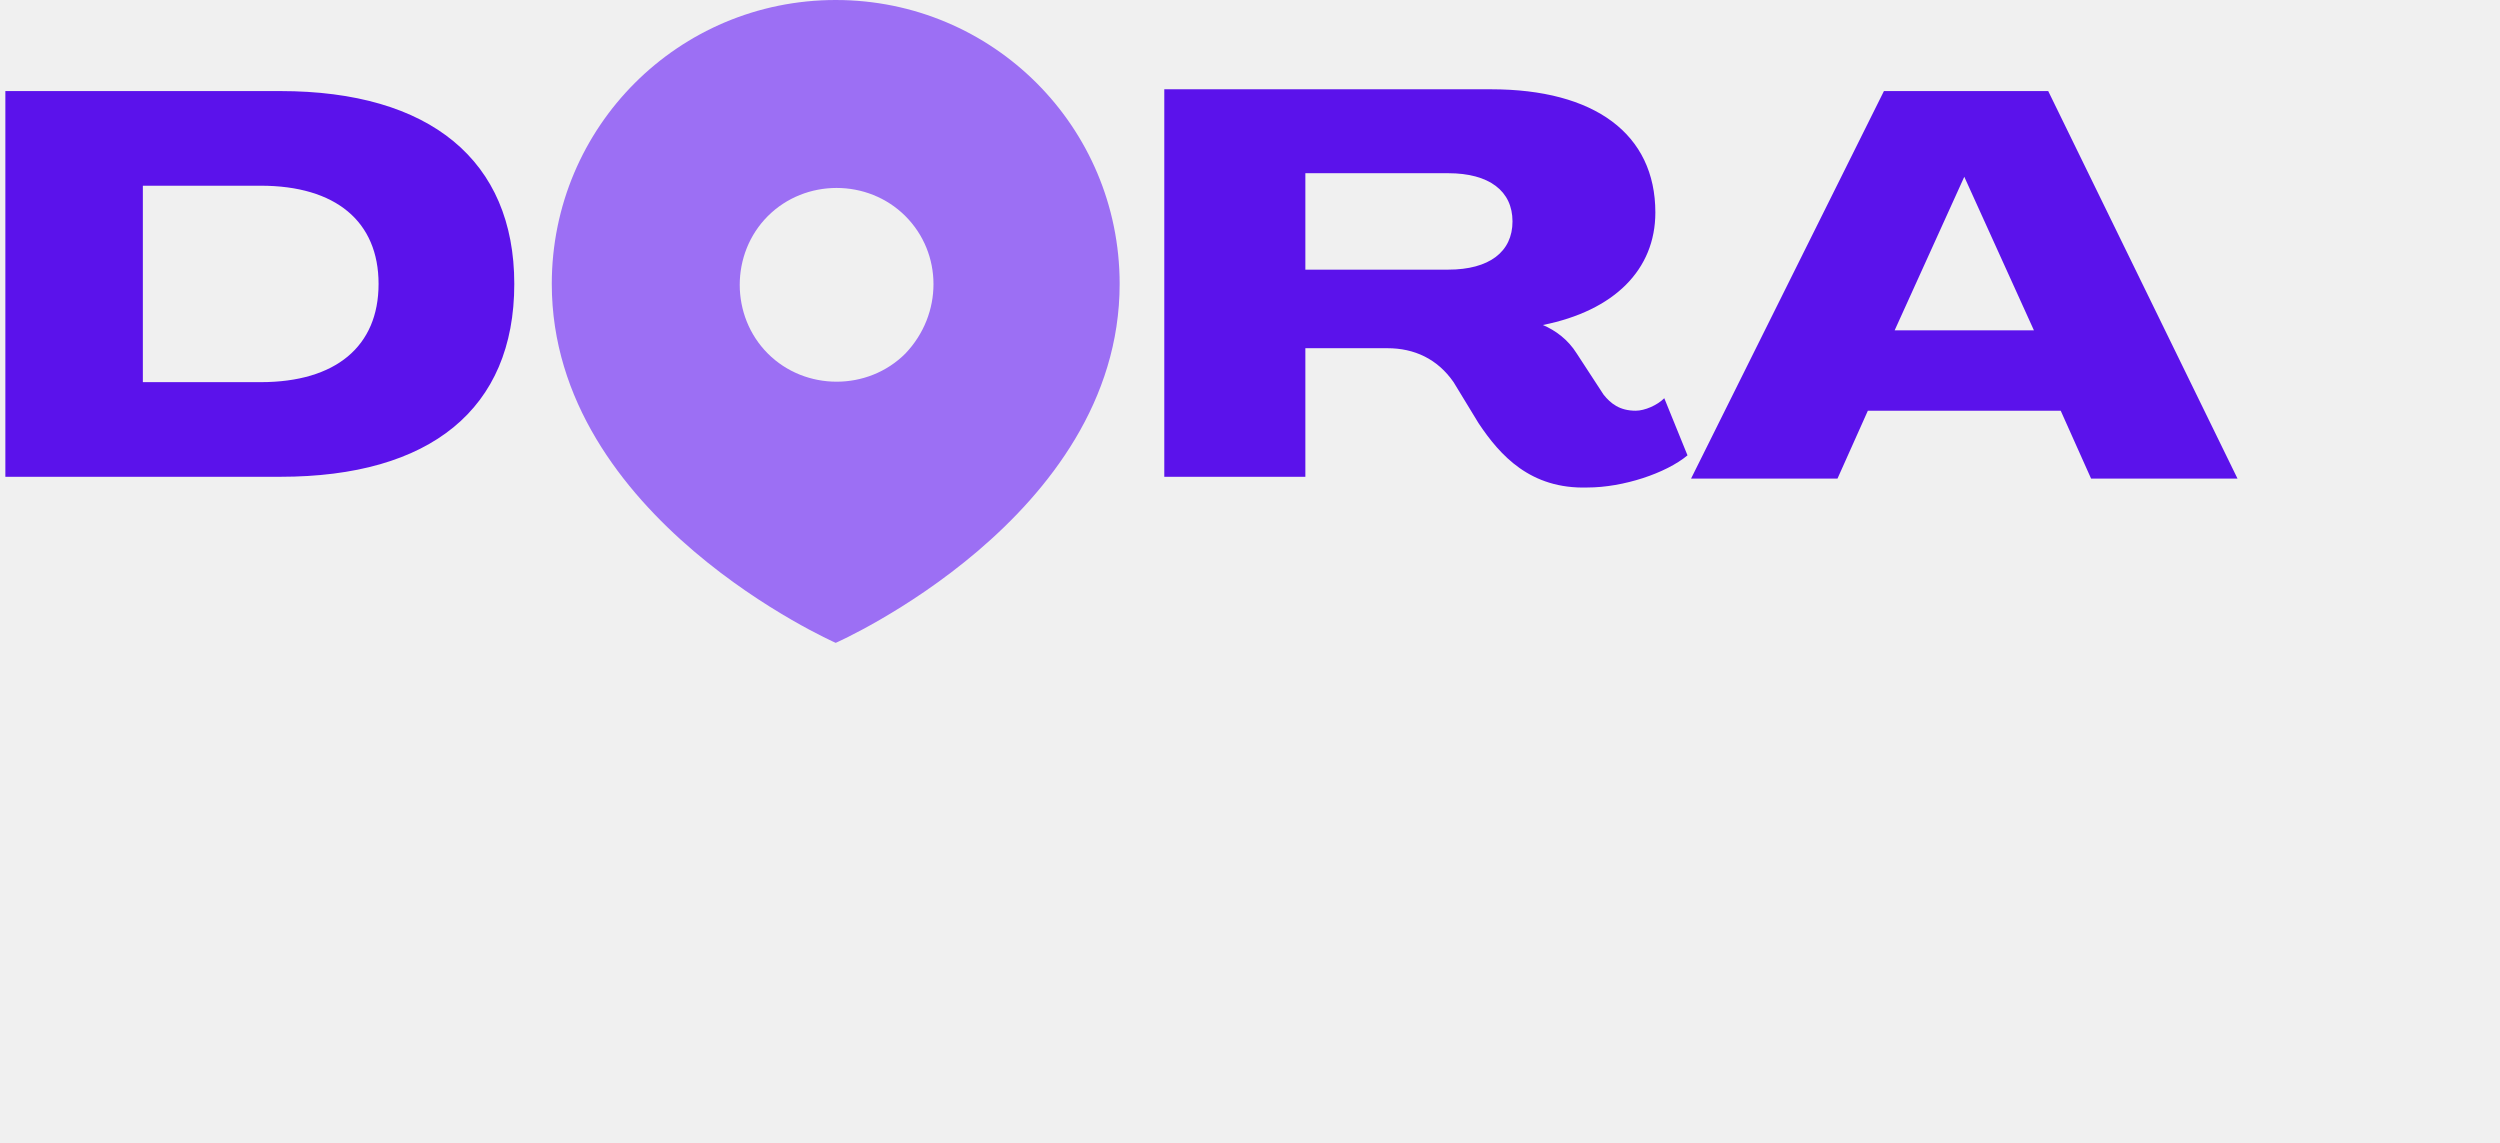
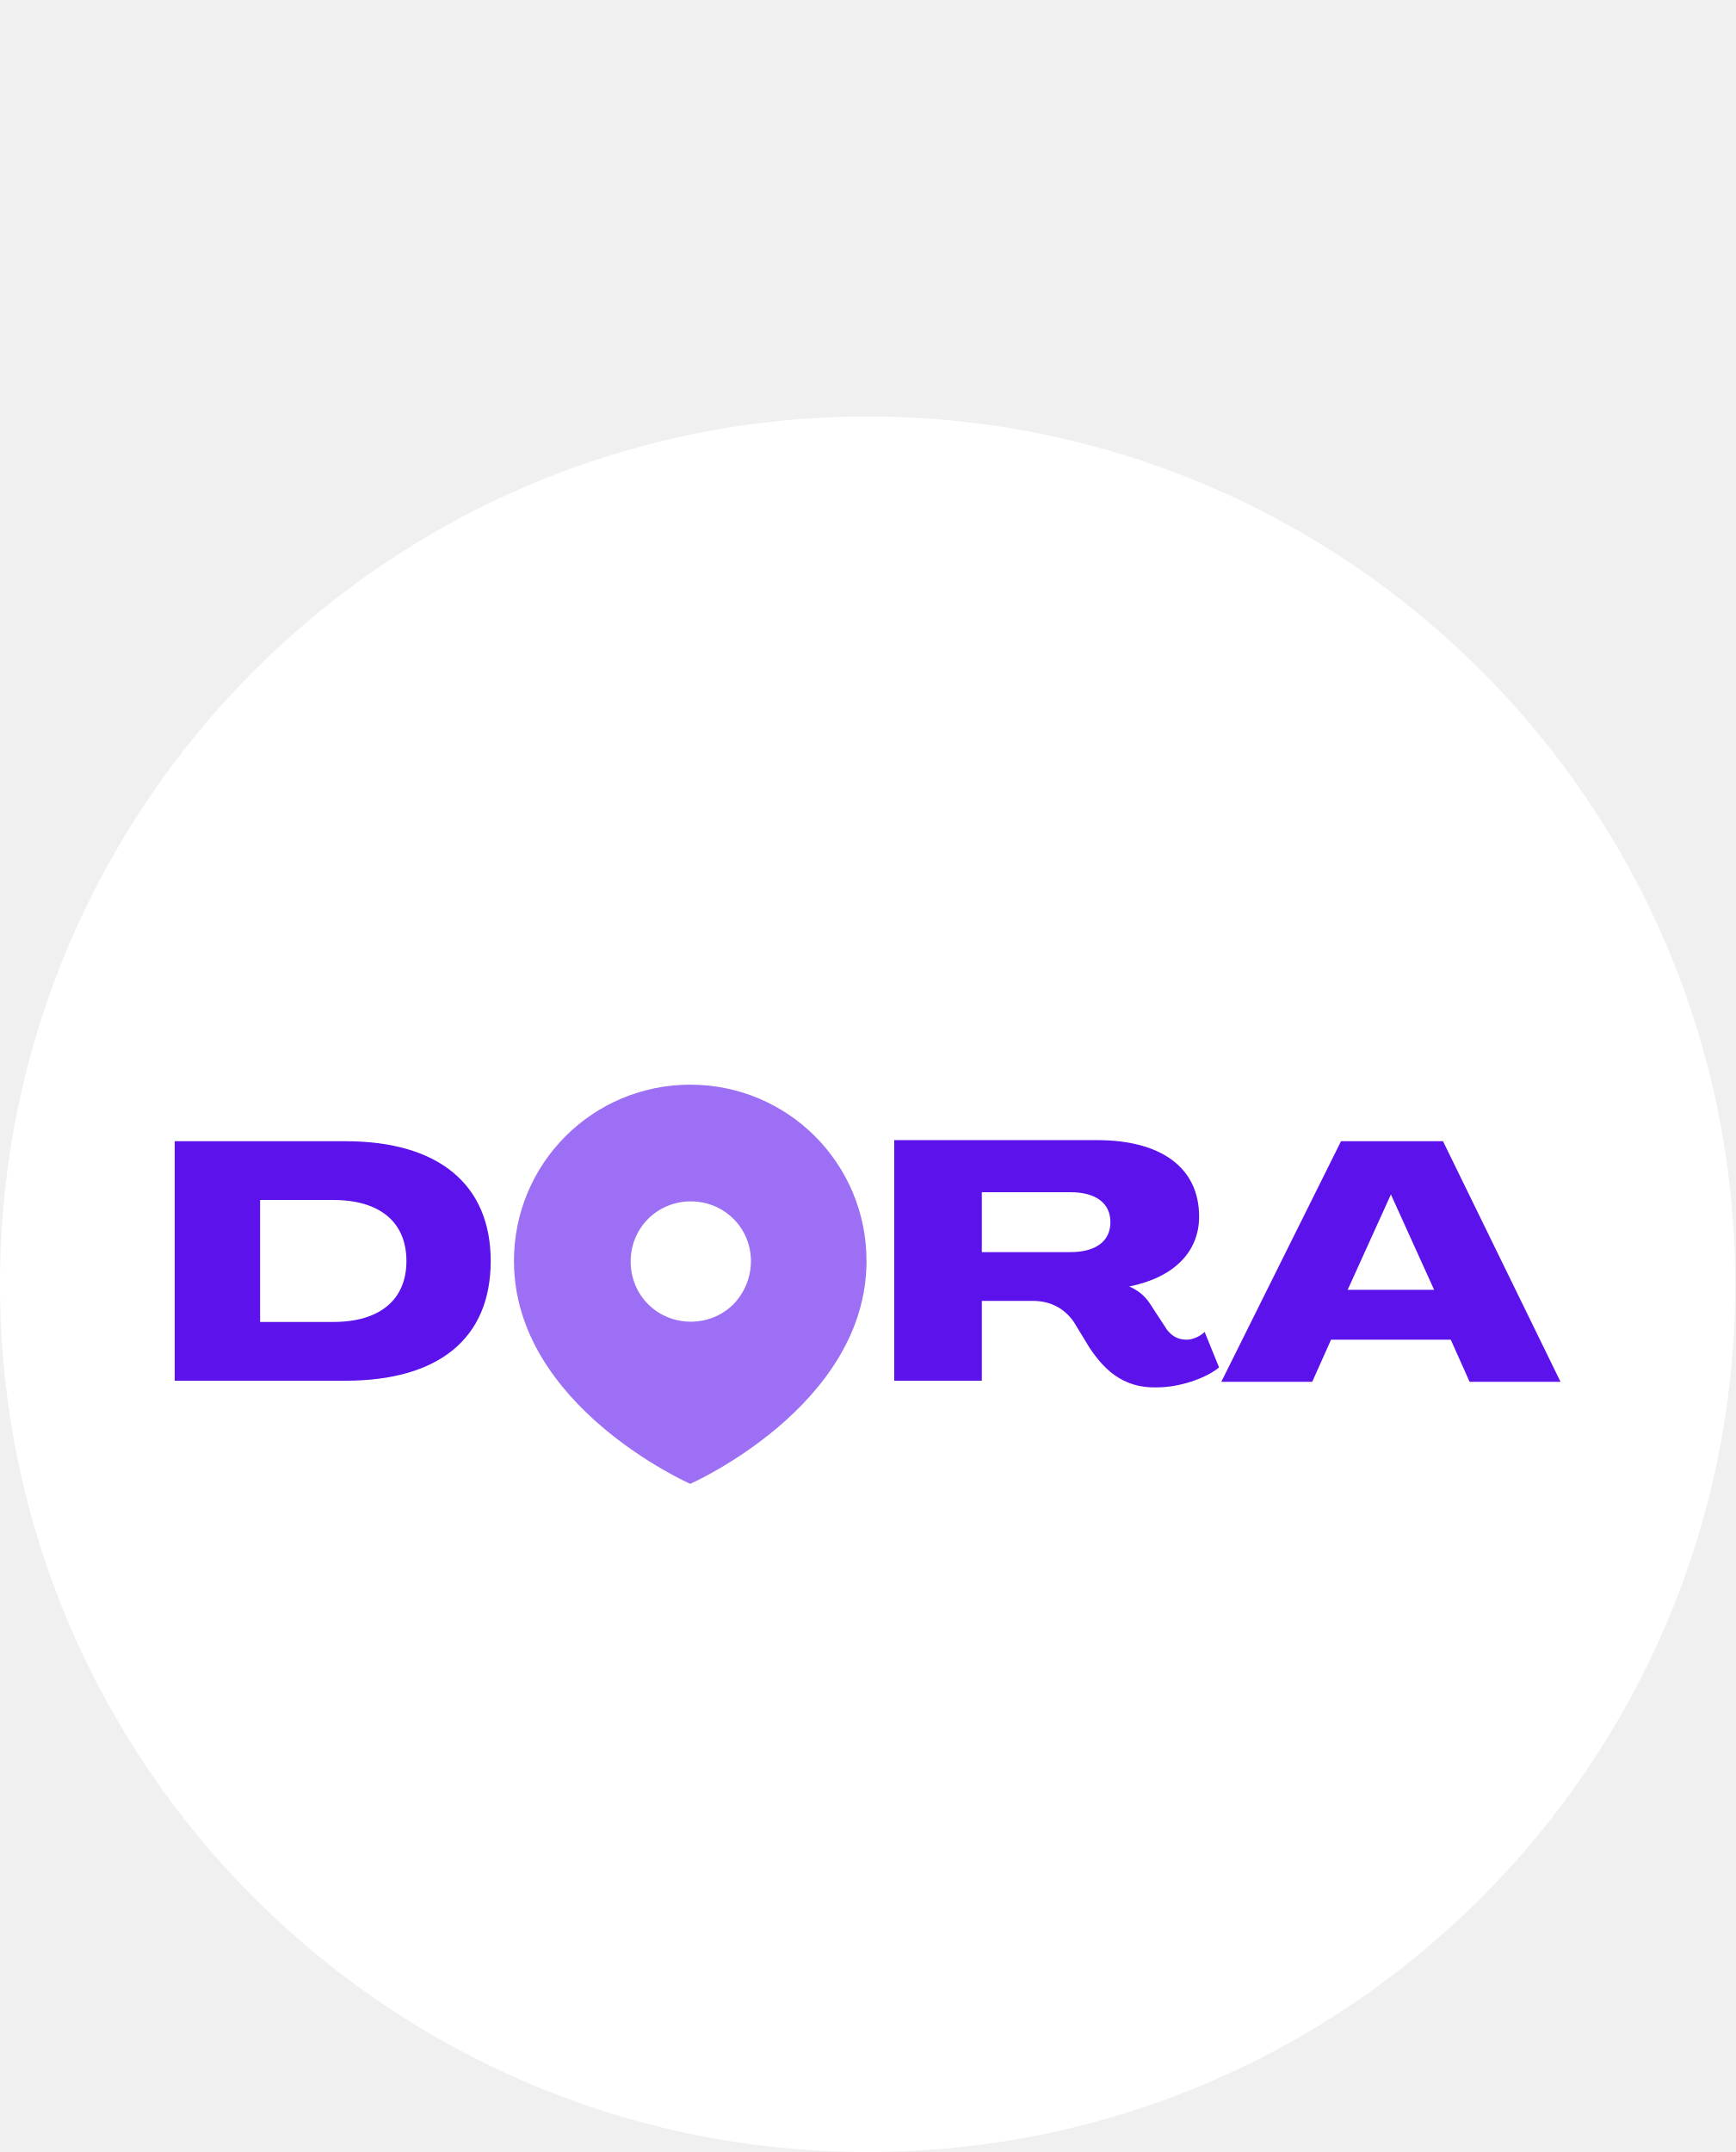
- <svg xmlns="http://www.w3.org/2000/svg" width="140" height="64" fill="none">
-   <g clip-path="url(#a)">
-     <path d="M.3 5.1h15.4c8.4 0 13.1 3.9 13.1 10.8 0 7-4.7 10.8-13.1 10.8H.3V5.1Zm14.3 16.3c4.2 0 6.6-2 6.6-5.5s-2.4-5.5-6.6-5.5H8v11h6.6Zm90.9-16.3h9.2l10.6 21.7h-8.2l-1.7-3.8h-10.8l-1.7 3.8h-8.2l10.8-21.7Zm8.4 13.4L110 9.9l-3.9 8.6h7.8Zm-31.1 5.2-1.4-2.3c-.9-1.3-2.2-1.9-3.7-1.9h-4.6v7.2h-7.9V5h18.3c5.8 0 9.2 2.5 9.2 6.9 0 3.2-2.3 5.5-6.3 6.3.7.3 1.4.8 1.9 1.6l1.5 2.3c.4.5.9.9 1.8.9.5 0 1.2-.3 1.6-.7l1.3 3.2c-1.2 1-3.6 1.8-5.6 1.8-3.2.1-4.9-1.8-6.1-3.6Zm-1.7-8.6c2.3 0 3.6-1 3.6-2.7 0-1.7-1.3-2.7-3.6-2.7h-8v5.4h8Z" fill="#5B12EB" />
-     <path d="M46.8 0C38 0 30.9 7.1 30.9 15.9 30.9 29 46.8 36 46.8 36s15.9-7 15.9-20.1C62.7 7.1 55.6 0 46.8 0Zm3.9 19.8c-2.1 2.1-5.6 2.1-7.7 0-2.1-2.1-2.1-5.6 0-7.7 2.1-2.1 5.6-2.1 7.7 0 2.1 2.1 2.1 5.5 0 7.7Z" fill="#9C6FF4" />
-   </g>
-   <defs>
-     <clipPath id="a">
-       <path fill="#fff" d="M0 0h140v64H0z" />
-     </clipPath>
-   </defs>
+ <svg xmlns="http://www.w3.org/2000/svg" width="100" height="124" viewBox="0 0 100 124" fill="none">
+   <rect y="24" width="100" height="100" rx="50" fill="white" />
+   <path d="M10.069 65.758H19.908C25.275 65.758 28.278 68.25 28.278 72.658C28.278 77.131 25.275 79.558 19.908 79.558H10.069V65.758ZM19.206 76.172C21.889 76.172 23.422 74.894 23.422 72.658C23.422 70.422 21.889 69.144 19.206 69.144H14.989V76.172H19.206ZM77.281 65.758H83.158L89.931 79.622H84.692L83.606 77.195H76.706L75.62 79.622H70.381L77.281 65.758ZM82.647 74.32L80.156 68.825L77.664 74.32H82.647ZM62.778 77.642L61.883 76.172C61.308 75.342 60.478 74.958 59.52 74.958H56.581V79.558H51.533V65.695H63.225C66.931 65.695 69.103 67.292 69.103 70.103C69.103 72.147 67.633 73.617 65.078 74.128C65.525 74.32 65.972 74.639 66.292 75.15L67.25 76.62C67.506 76.939 67.825 77.195 68.4 77.195C68.719 77.195 69.167 77.003 69.422 76.747L70.253 78.792C69.486 79.431 67.953 79.942 66.675 79.942C64.631 80.006 63.544 78.792 62.778 77.642ZM61.692 72.147C63.161 72.147 63.992 71.508 63.992 70.422C63.992 69.336 63.161 68.697 61.692 68.697H56.581V72.147H61.692Z" fill="#5B12EB" />
+   <path d="M39.778 62.5C34.156 62.5 29.619 67.036 29.619 72.658C29.619 81.028 39.778 85.5 39.778 85.5C39.778 85.5 49.936 81.028 49.936 72.658C49.936 67.036 45.4 62.5 39.778 62.5ZM42.269 75.15C40.928 76.492 38.692 76.492 37.35 75.15C36.008 73.808 36.008 71.572 37.35 70.231C38.692 68.889 40.928 68.889 42.269 70.231C43.611 71.572 43.611 73.744 42.269 75.15Z" fill="#9C6FF4" />
</svg>
